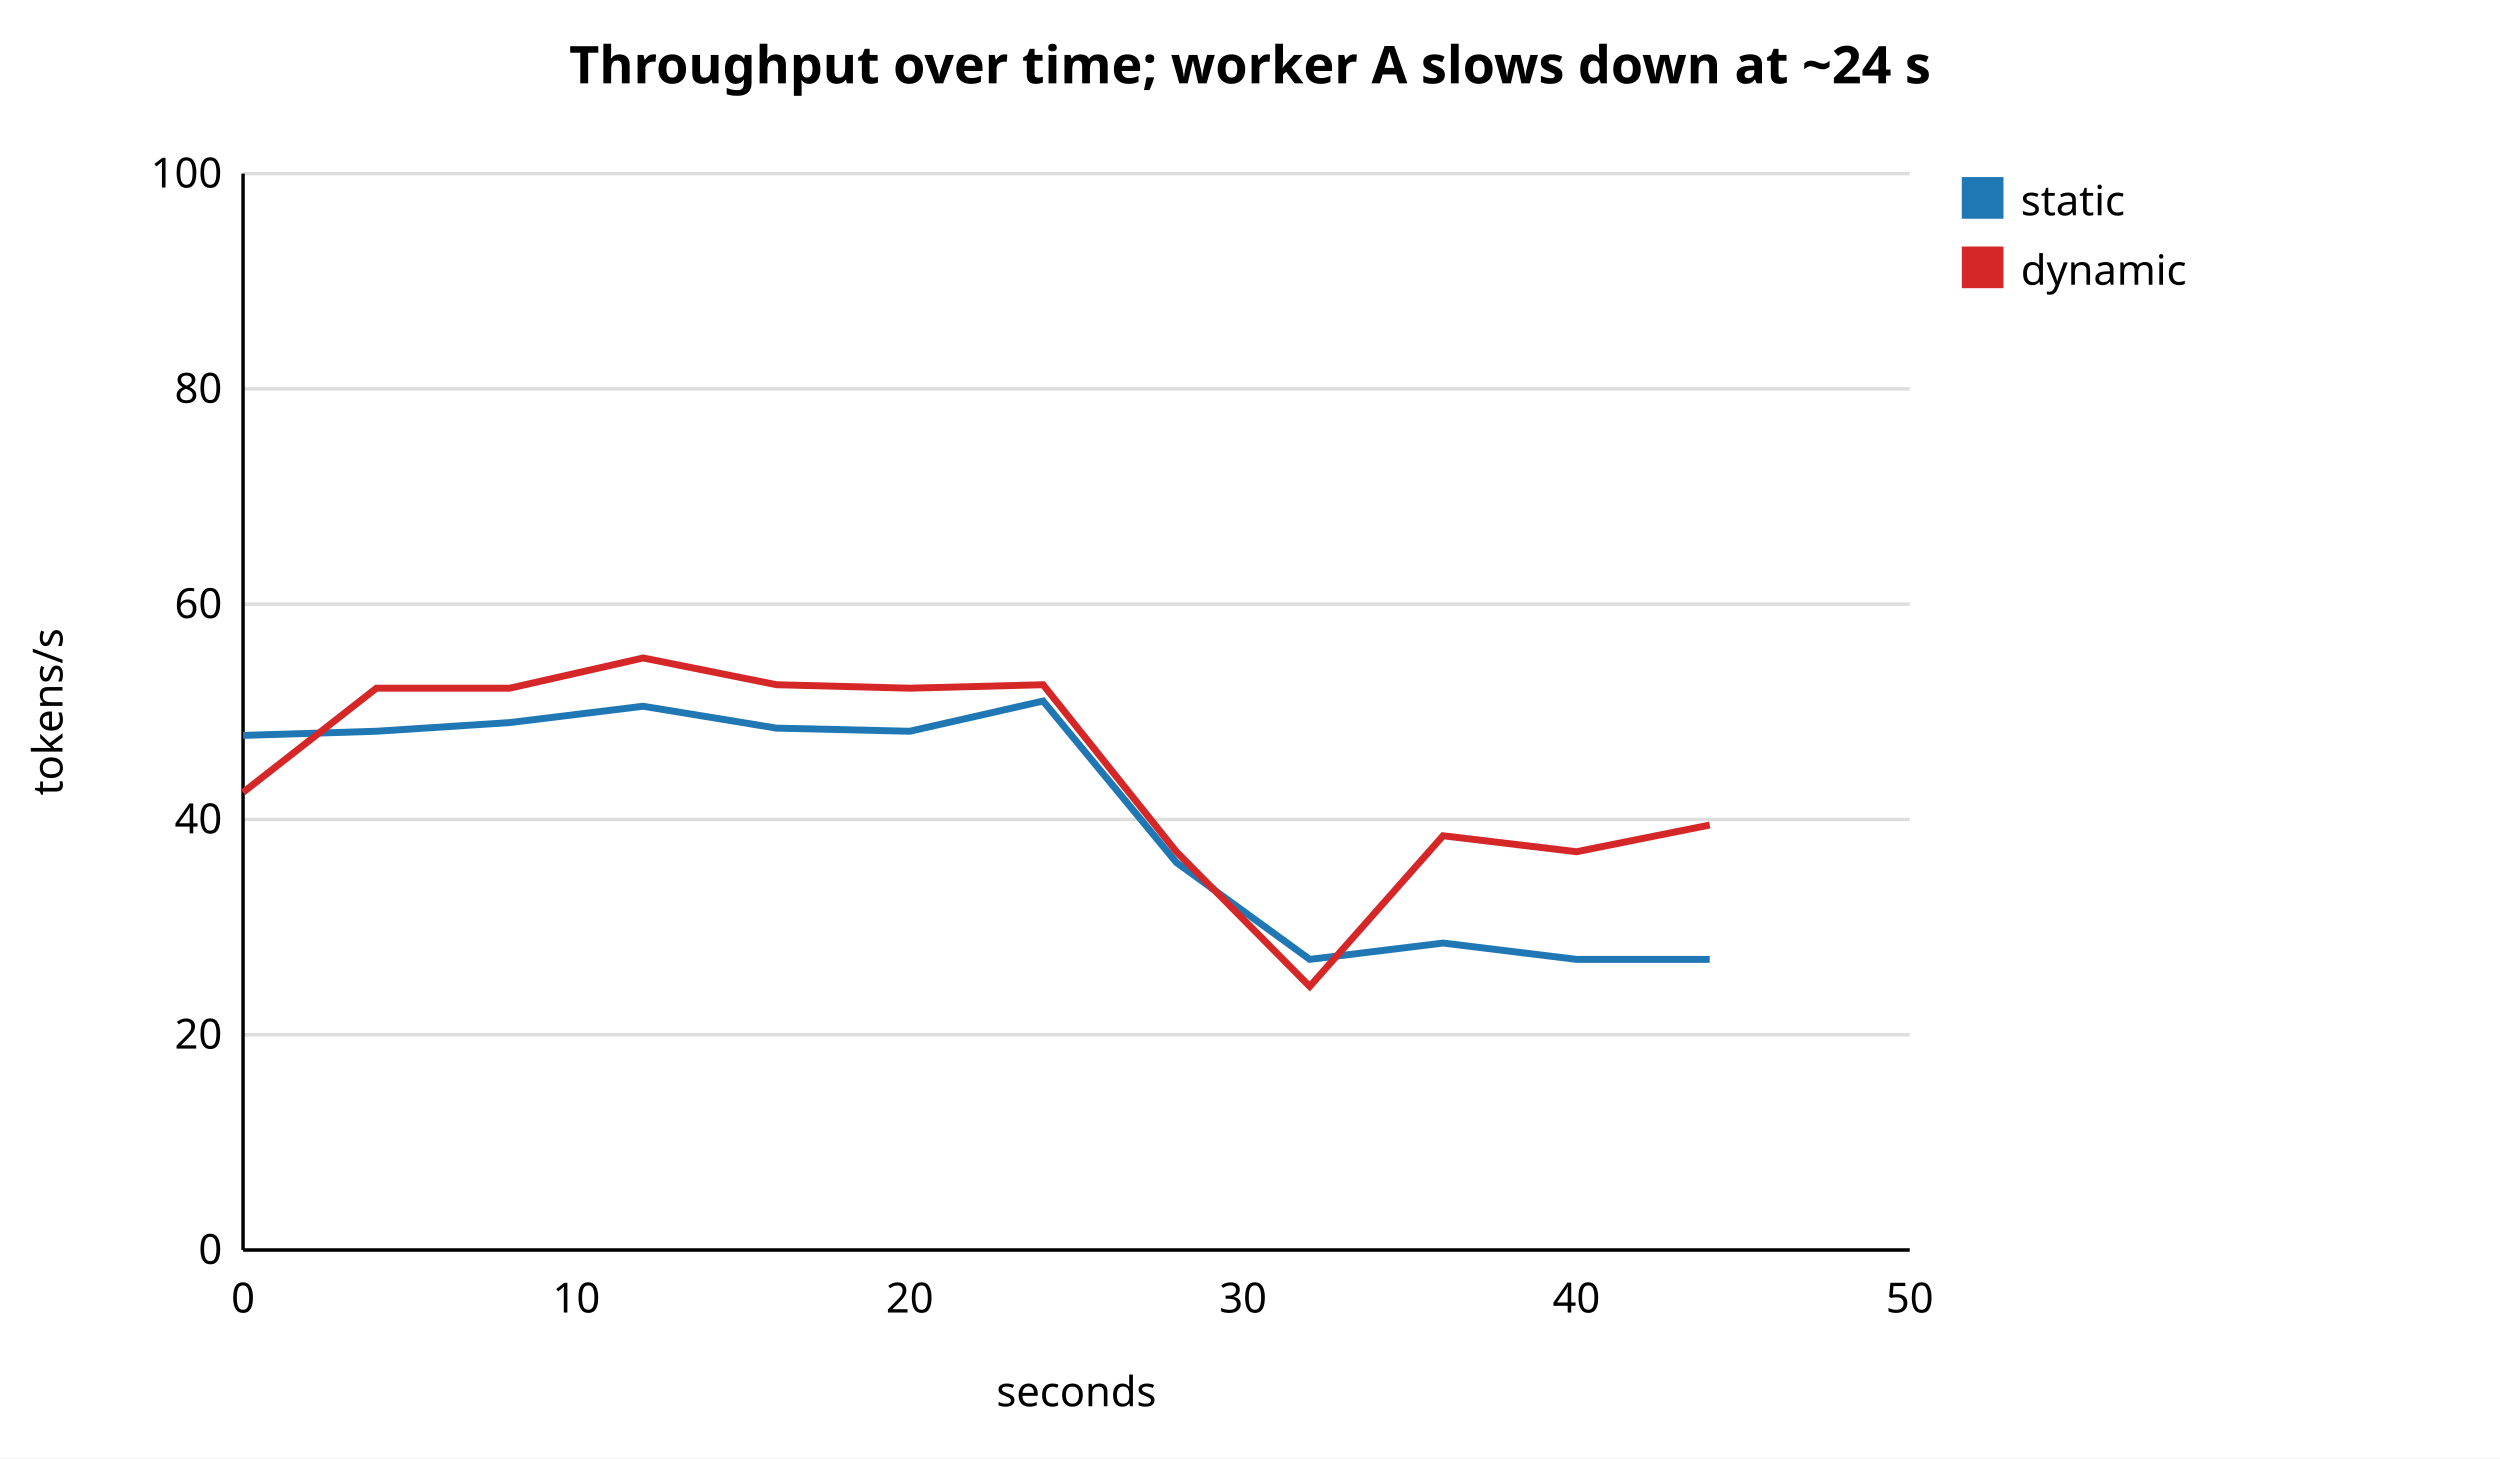
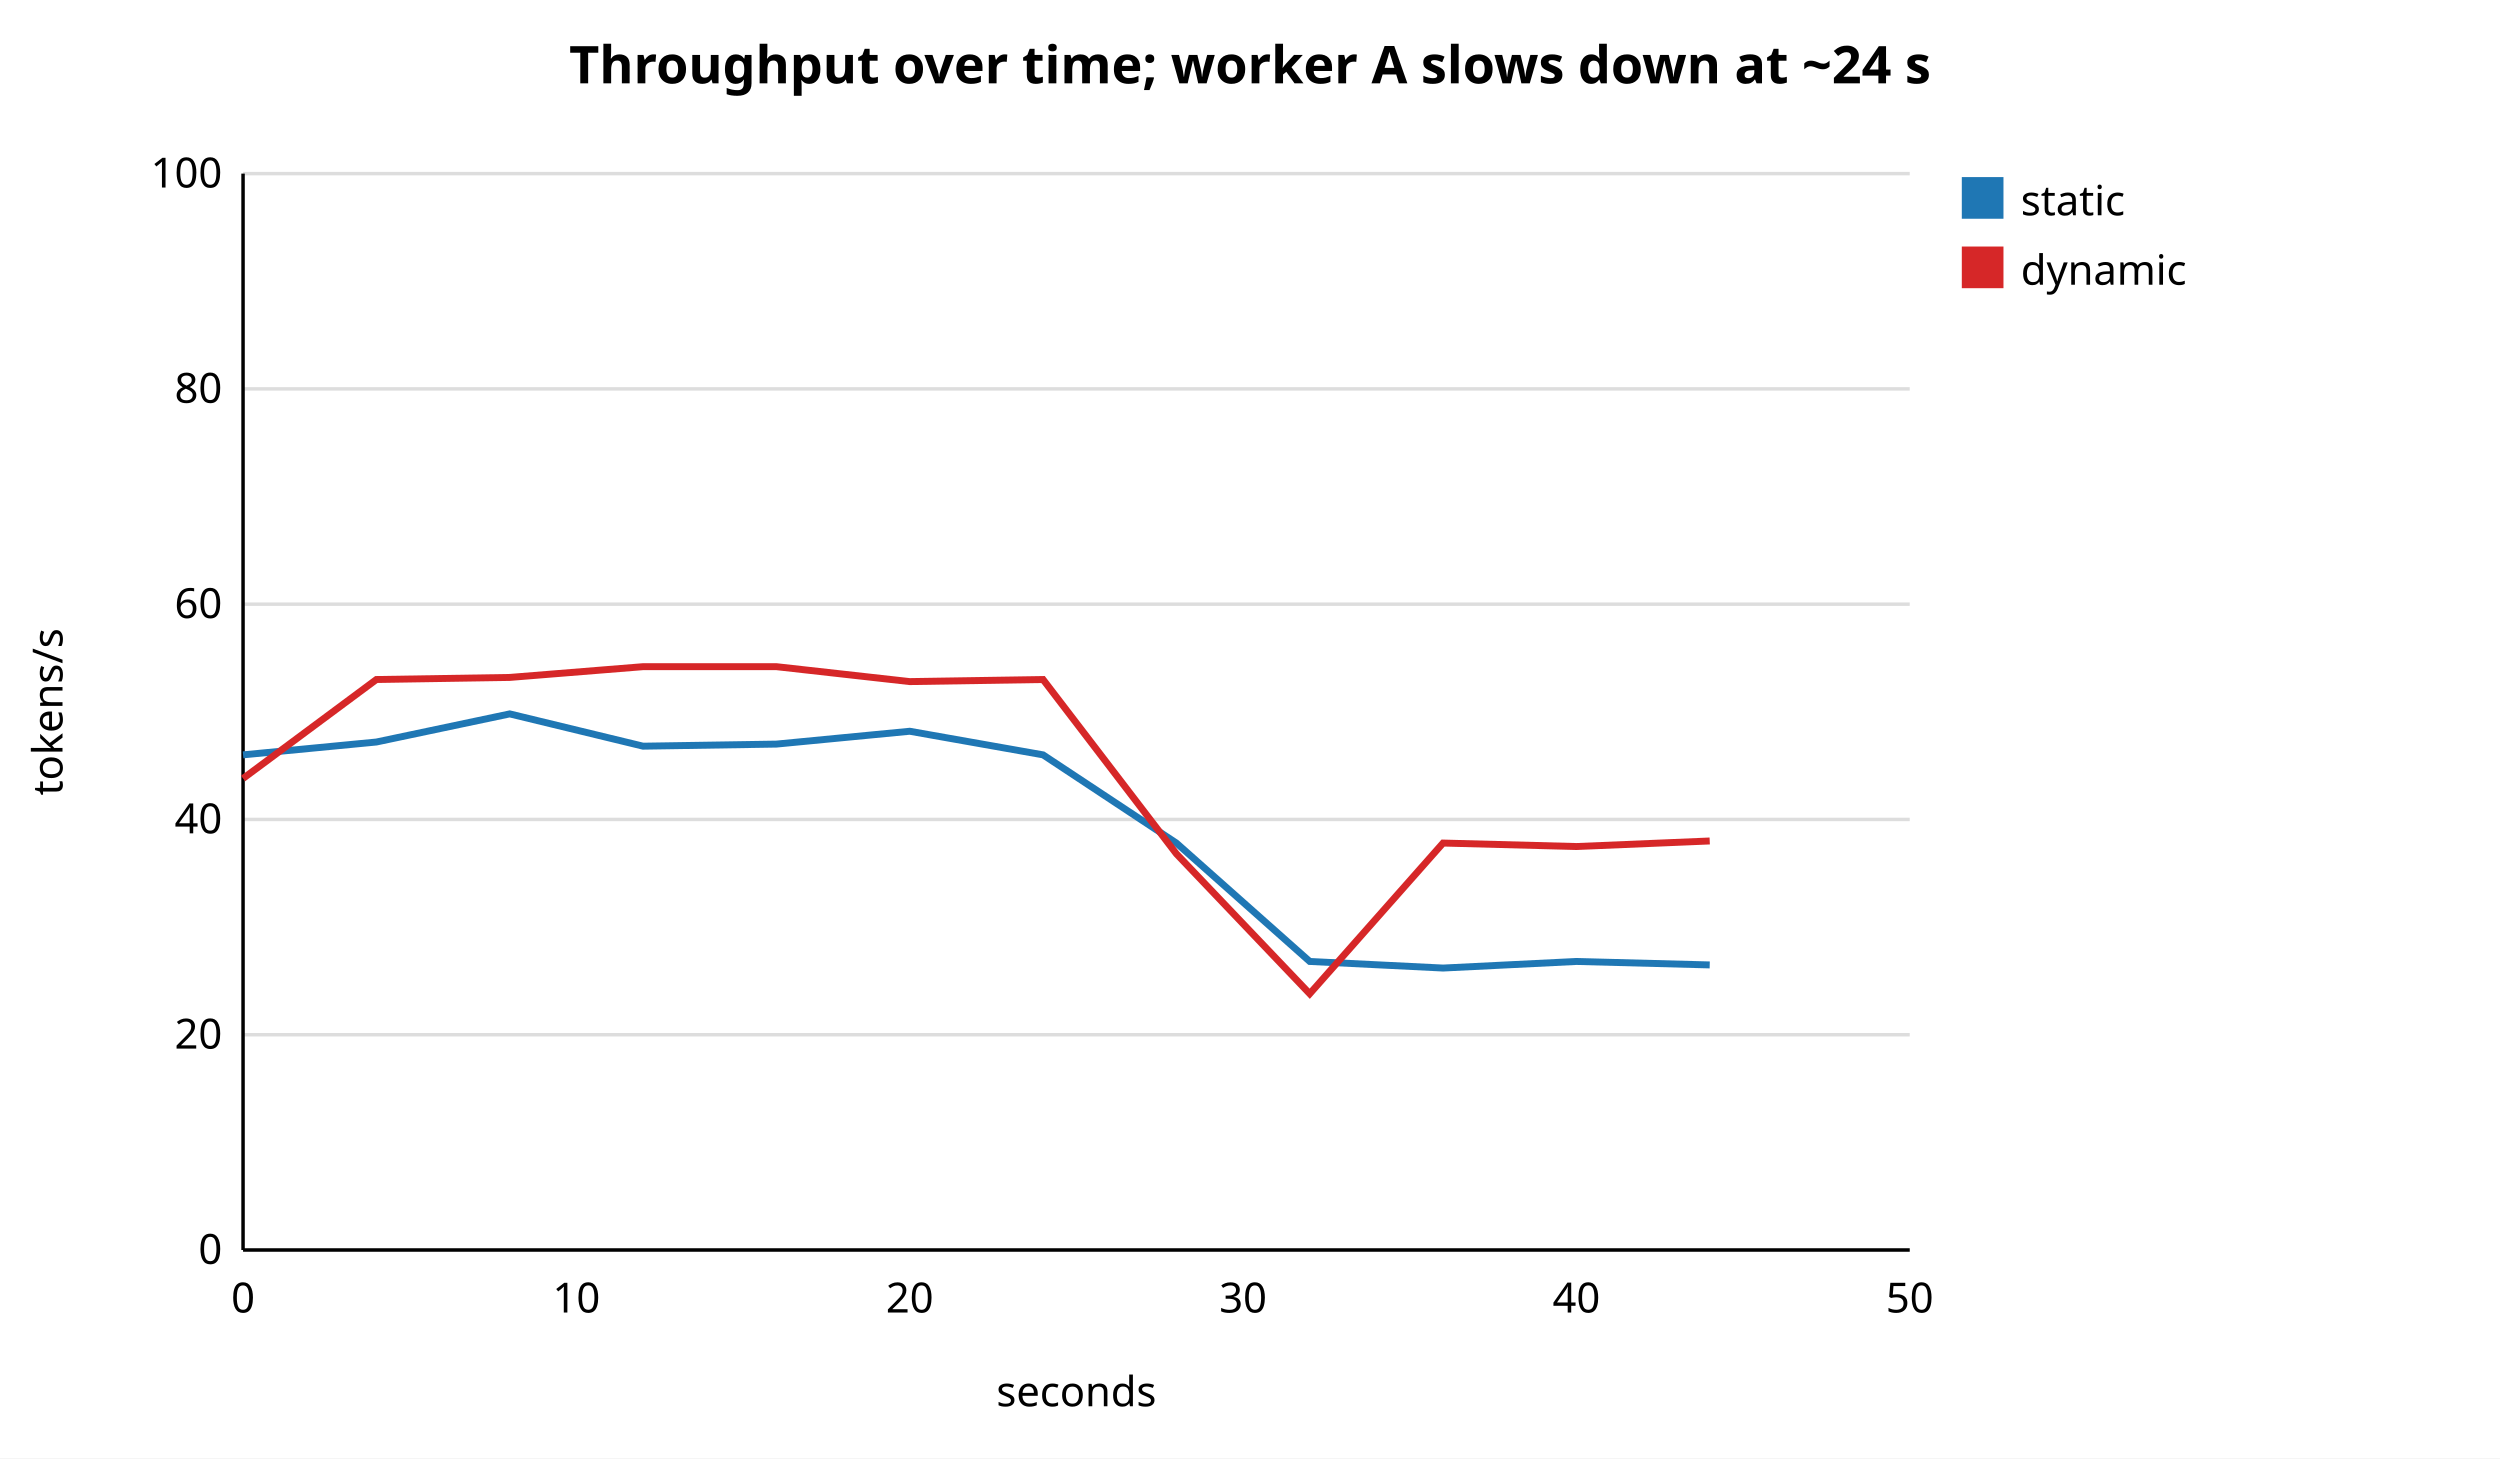
<svg xmlns="http://www.w3.org/2000/svg" width="720" height="420" font-family="sans-serif" font-size="12">
  <rect width="720" height="420" fill="white" />
  <text x="360.0" y="24" text-anchor="middle" font-size="15" font-weight="bold">Throughput over time; worker A slows down at ~24 s</text>
  <text x="310.0" y="405" text-anchor="middle">seconds</text>
  <text x="18" y="205.0" text-anchor="middle" transform="rotate(-90 18 205.0)">tokens/s</text>
  <line x1="70" y1="360.0" x2="550" y2="360.0" stroke="#ddd" />
  <text x="64" y="364.0" text-anchor="end">0</text>
  <line x1="70" y1="298.0" x2="550" y2="298.0" stroke="#ddd" />
  <text x="64" y="302.0" text-anchor="end">20</text>
  <line x1="70" y1="236.0" x2="550" y2="236.0" stroke="#ddd" />
  <text x="64" y="240.0" text-anchor="end">40</text>
  <line x1="70" y1="174.0" x2="550" y2="174.0" stroke="#ddd" />
  <text x="64" y="178.0" text-anchor="end">60</text>
  <line x1="70" y1="112.0" x2="550" y2="112.0" stroke="#ddd" />
  <text x="64" y="116.0" text-anchor="end">80</text>
  <line x1="70" y1="50.0" x2="550" y2="50.0" stroke="#ddd" />
  <text x="64" y="54.0" text-anchor="end">100</text>
  <line x1="70" y1="50" x2="70" y2="360" stroke="black" />
  <line x1="70" y1="360" x2="550" y2="360" stroke="black" />
  <text x="70.0" y="378" text-anchor="middle">0</text>
  <text x="166.0" y="378" text-anchor="middle">10</text>
  <text x="262.0" y="378" text-anchor="middle">20</text>
  <text x="358.0" y="378" text-anchor="middle">30</text>
  <text x="454.0" y="378" text-anchor="middle">40</text>
  <text x="550.0" y="378" text-anchor="middle">50</text>
-   <polyline points="70.0,211.8 108.4,210.6 146.8,208.1 185.2,203.4 223.6,209.7 262.0,210.6 300.4,201.9 338.8,248.4 377.2,276.3 415.6,271.6 454.0,276.3 492.4,276.3" fill="none" stroke="#1f77b4" stroke-width="2" />
-   <polyline points="70.0,228.2 108.4,198.2 146.8,198.2 185.2,189.5 223.6,197.2 262.0,198.2 300.4,197.2 338.8,245.3 377.2,284.1 415.6,240.7 454.0,245.3 492.4,237.6" fill="none" stroke="#d62728" stroke-width="2" />
+   <polyline points="70.0,217.4 108.4,213.7 146.8,205.6 185.2,214.9 223.6,214.3 262.0,210.6 300.4,217.4 338.8,242.8 377.2,276.9 415.6,278.8 454.0,276.9 492.4,277.9" fill="none" stroke="#1f77b4" stroke-width="2" />
+   <polyline points="70.0,224.2 108.4,195.7 146.8,195.1 185.2,192.0 223.6,192.0 262.0,196.3 300.4,195.7 338.8,245.9 377.2,286.2 415.6,242.8 454.0,243.8 492.4,242.2" fill="none" stroke="#d62728" stroke-width="2" />
  <rect x="565" y="51" width="12" height="12" fill="#1f77b4" />
  <text x="582" y="62">static</text>
  <rect x="565" y="71" width="12" height="12" fill="#d62728" />
  <text x="582" y="82">dynamic</text>
</svg>
